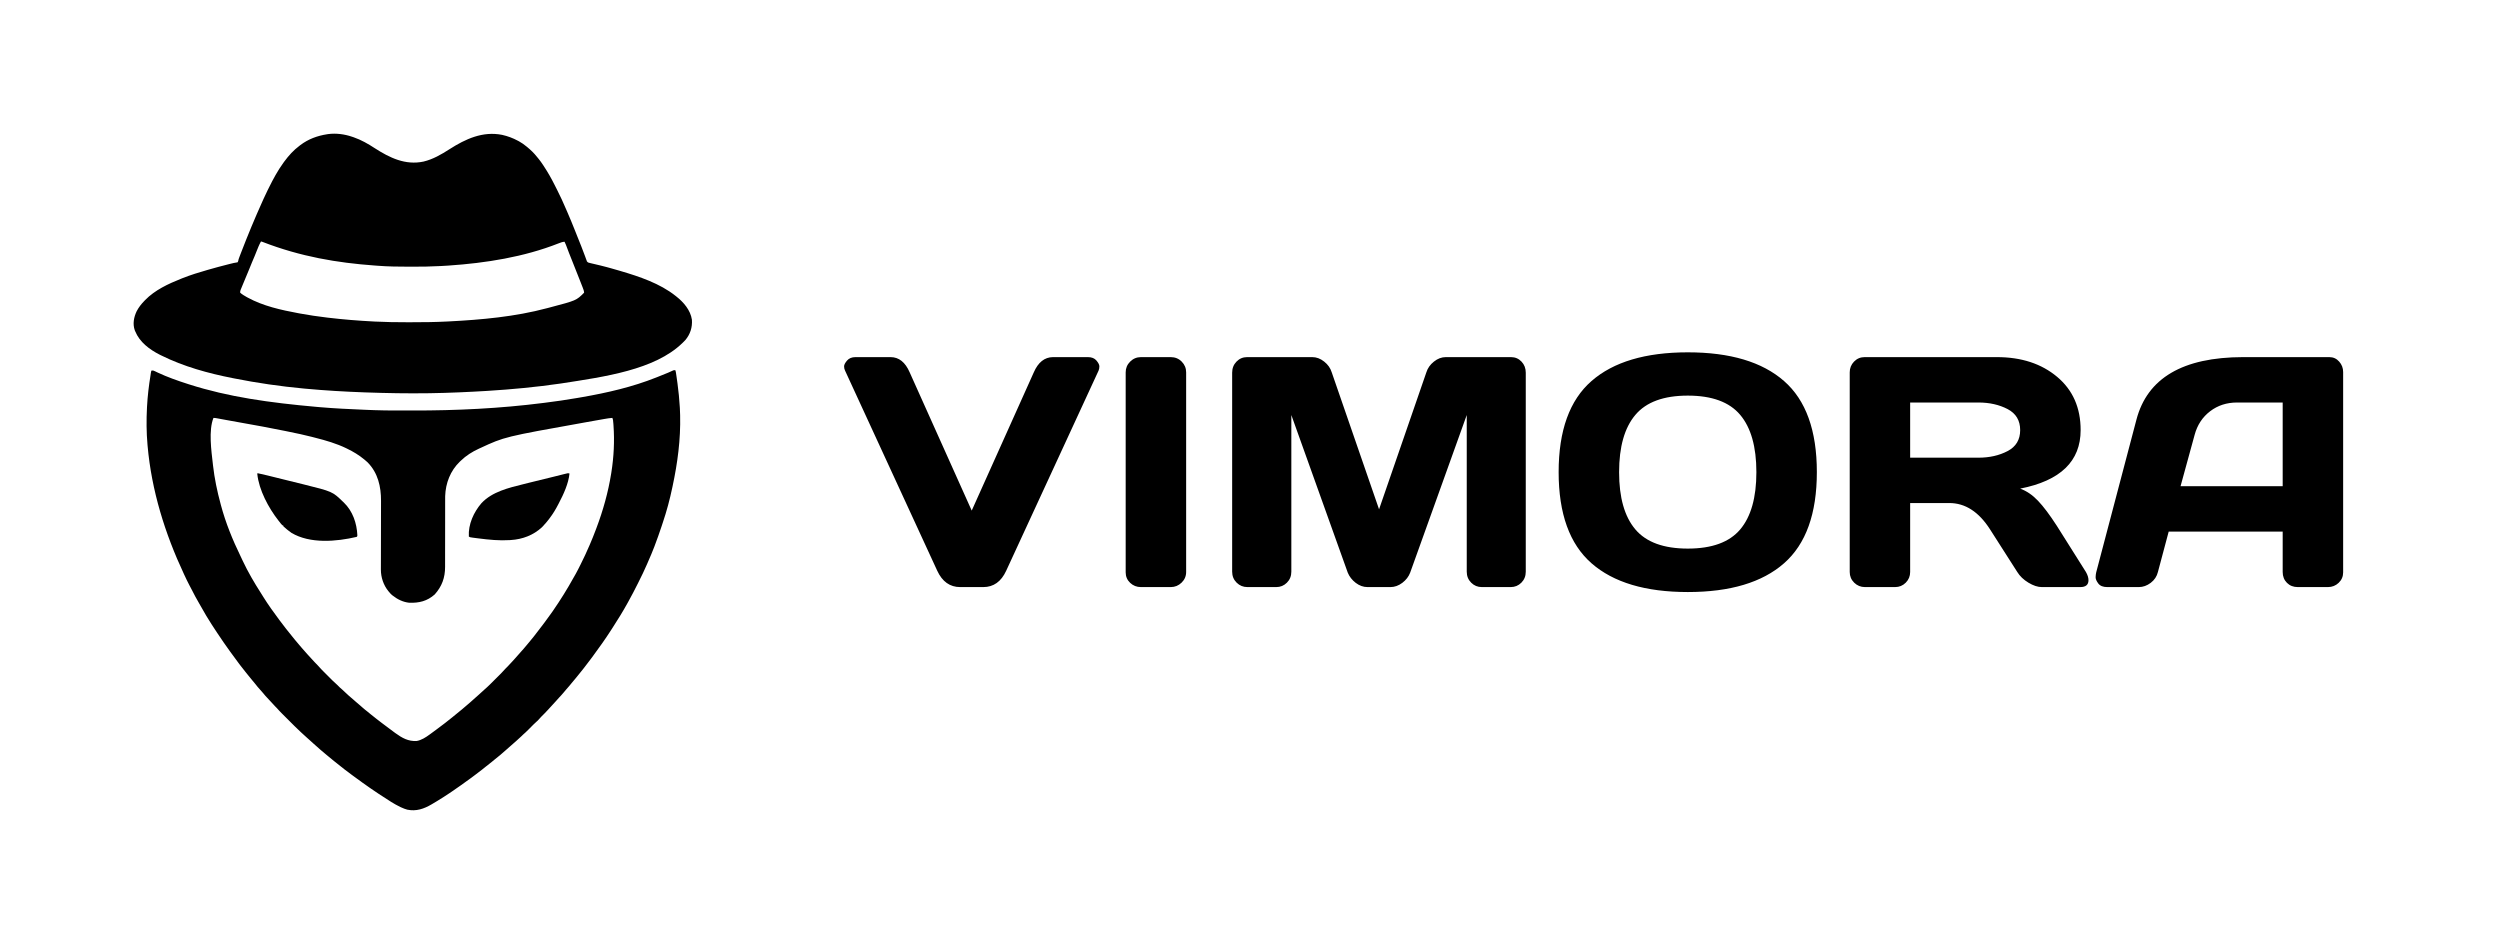
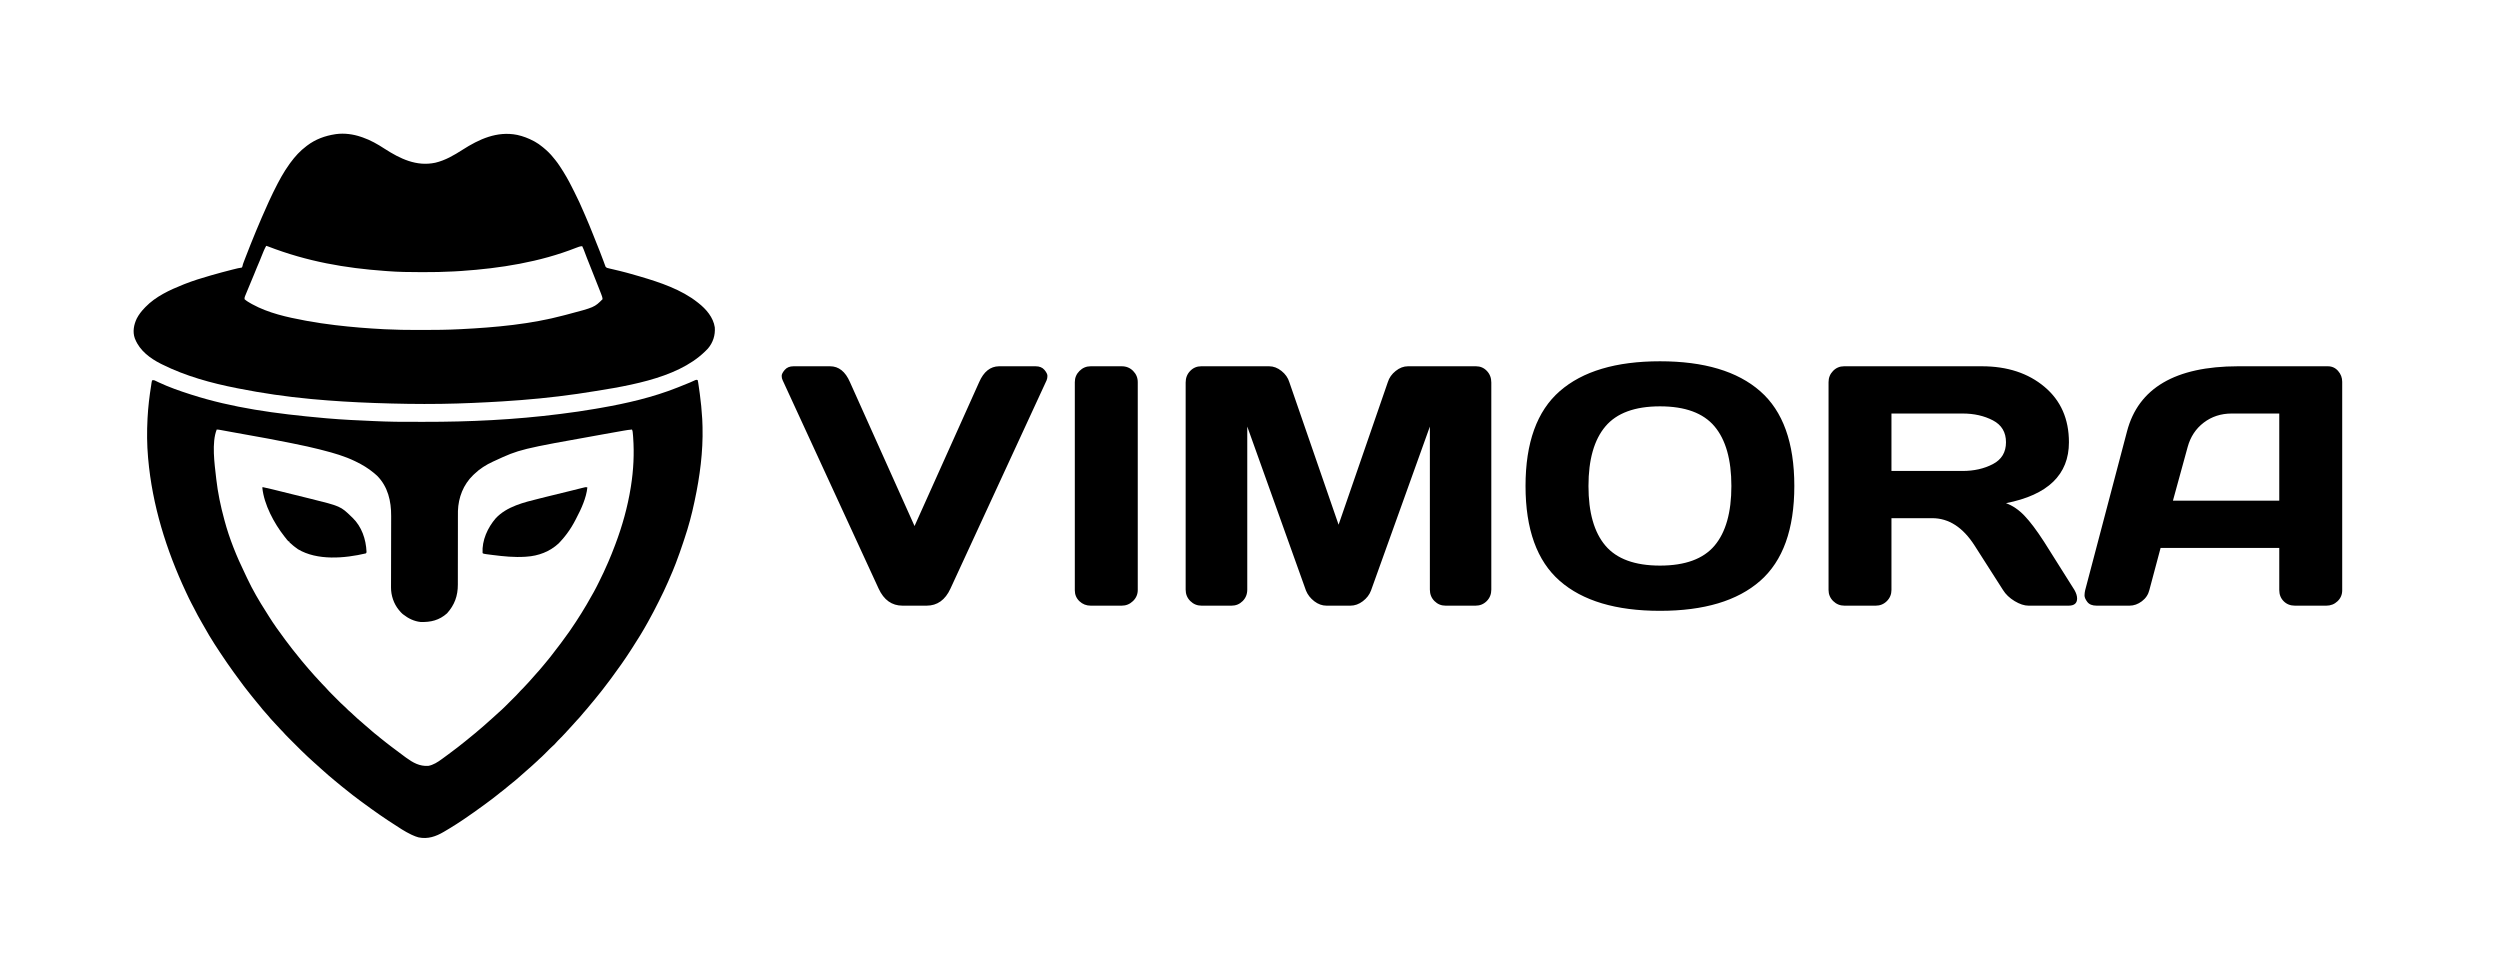
- <svg xmlns="http://www.w3.org/2000/svg" viewBox="-75.082 -260.082 8046.86 3039.16">
+ <svg xmlns="http://www.w3.org/2000/svg" viewBox="-58.101 -243.101 7729.89 3005.2">
  <g fill="#000000" fill-rule="evenodd">
    <path transform="translate(1058 180)" d="M0 0 C1.72 0.58 3.45 1.15 5.23 1.75 C29.57 10.21 51.6 22.78 73.11 36.85 C121.1 67.72 171.63 92.42 230 80 C260.8 72.67 287.6 56.92 314 40 C365.32 7.16 420.67 -18.38 483.04 -6 C501.09 -1.98 517.72 4.25 534 13 C535.2 13.64 536.41 14.28 537.65 14.93 C546.07 19.56 553.56 24.93 561 31 C561.53 31.43 561.53 31.43 564.21 33.59 C575.37 42.79 585.84 52.8 594.78 64.2 C596.89 66.86 599.05 69.45 601.23 72.05 C606.06 77.96 610.36 84.14 614.56 90.5 C615.33 91.66 616.1 92.82 616.89 94.01 C629.68 113.46 641.32 133.56 651.69 154.39 C654.47 159.96 657.28 165.52 660.12 171.07 C670.41 191.26 679.8 211.72 688.67 232.58 C690.41 236.63 692.17 240.68 693.94 244.73 C702.02 263.18 709.63 281.78 717.06 300.5 C718.15 303.24 719.25 305.98 720.34 308.72 C722.49 314.13 724.64 319.54 726.79 324.95 C730.55 334.38 734.32 343.8 738.1 353.22 C742.18 363.41 746.06 373.65 749.8 383.96 C750.43 385.67 751.05 387.37 751.69 389.12 C751.97 389.9 751.97 389.9 753.39 393.82 C753.92 395.2 754.45 396.58 755 398 C755.32 399.02 755.65 400.03 755.98 401.08 C759.09 405.58 762.64 405.74 767.88 406.96 C768.87 407.2 769.86 407.44 770.88 407.69 C774.1 408.46 777.33 409.2 780.56 409.94 C782.78 410.46 785 410.99 787.21 411.53 C791.55 412.57 795.89 413.6 800.23 414.62 C806.93 416.22 813.6 417.93 820.25 419.75 C821.24 420.02 822.23 420.29 823.24 420.57 C826.16 421.37 829.08 422.18 832 423 C832.53 423.15 832.53 423.15 835.19 423.89 C843.48 426.2 851.74 428.58 860 431 C861.39 431.41 862.78 431.81 864.21 432.23 C924.71 450.07 991.01 472.19 1041 512 C1041.77 512.6 1042.55 513.2 1043.34 513.82 C1067.16 532.48 1089.37 558.07 1094 589 C1095.86 613.16 1088.64 635.95 1072.84 654.54 C1070.49 657.05 1068.08 659.47 1065.62 661.88 C1064.74 662.74 1063.85 663.61 1062.94 664.51 C974.1 750.39 813.53 772.5 674 794 C672.18 794.27 670.36 794.54 668.48 794.81 C591.75 805.94 514.37 813.21 437 818 C435.93 818.07 434.86 818.13 433.76 818.2 C405.27 819.99 376.77 821.38 348.25 822.62 C346.83 822.69 345.41 822.75 343.94 822.81 C312.91 824.17 281.87 825.1 250.81 825.56 C249.43 825.58 248.05 825.6 246.63 825.63 C179.06 826.63 111.54 825.39 44 823 C42.58 822.95 41.17 822.9 39.71 822.85 C-23.62 820.6 -86.9 816.84 -150 811 C-151.9 810.83 -153.8 810.65 -155.75 810.47 C-230.65 803.47 -305.24 792.7 -379 778 C-380.67 777.67 -382.33 777.35 -384.05 777.01 C-462.8 761.54 -541.94 739.82 -614 704 C-615.67 703.18 -617.34 702.36 -619.06 701.51 C-652.02 684.77 -683.73 661.12 -698 626 C-698.44 624.96 -698.87 623.92 -699.32 622.85 C-706.53 602.43 -702.22 580.73 -693.25 561.81 C-686.75 549.38 -678.73 539.05 -669 529 C-668.05 528 -667.1 527 -666.12 525.97 C-634.73 493.57 -591.3 473.46 -550 457 C-548.27 456.3 -546.53 455.61 -544.75 454.89 C-519.03 444.81 -492.56 436.55 -466 429 C-465.24 428.78 -465.24 428.78 -461.37 427.67 C-440.66 421.75 -419.89 416.1 -399 410.88 C-397.16 410.41 -395.32 409.95 -393.43 409.48 C-379.31 405.98 -379.31 405.98 -372.36 404.95 C-370.92 404.64 -369.48 404.32 -368 404 C-366.19 399.88 -366.19 399.88 -365 394 C-364.15 391.54 -363.26 389.1 -362.33 386.68 C-361.79 385.26 -361.25 383.85 -360.69 382.39 C-360.13 380.94 -359.58 379.49 -359 378 C-358.48 376.65 -357.97 375.31 -357.44 373.92 C-335.98 318.06 -313.1 262.68 -288.43 208.16 C-287.1 205.22 -285.78 202.27 -284.47 199.32 C-280.53 190.48 -276.47 181.73 -272.08 173.1 C-270.6 170.19 -269.14 167.27 -267.7 164.34 C-254.04 136.66 -239.19 108.99 -221 84 C-220.04 82.67 -219.07 81.34 -218.08 79.97 C-203.87 60.68 -188.27 43.35 -169 29 C-168.1 28.31 -167.2 27.61 -166.27 26.89 C-140.67 7.52 -111.51 -3.15 -80 -8 C-78.88 -8.18 -77.77 -8.35 -76.62 -8.53 C-51.06 -11.85 -24.26 -8.28 0 0 Z M-293 337 C-298.77 347.23 -303.05 358.17 -307.38 369.06 C-308.7 372.35 -310.02 375.65 -311.34 378.94 C-311.97 380.5 -312.6 382.07 -313.25 383.69 C-316.07 390.63 -319.04 397.5 -322.02 404.37 C-324.82 410.91 -327.43 417.52 -330.05 424.14 C-332.53 430.33 -335.13 436.48 -337.73 442.62 C-342.07 452.91 -346.33 463.22 -350.57 473.53 C-351.48 475.75 -352.4 477.96 -353.32 480.17 C-354.47 482.94 -355.61 485.72 -356.75 488.5 C-357.38 490.04 -358.02 491.57 -358.67 493.16 C-360 497 -360 497 -360 502 C-353.73 507.62 -346.72 511.74 -339.38 515.81 C-338.28 516.42 -337.19 517.03 -336.06 517.65 C-285.97 545.01 -228.62 557.67 -173 568 C-171.19 568.34 -169.38 568.68 -167.51 569.02 C-138.78 574.32 -110 578.56 -81 582 C-79.96 582.12 -78.93 582.25 -77.86 582.38 C-28.64 588.27 20.74 592.21 70.25 594.75 C71.39 594.81 72.54 594.87 73.71 594.93 C107.73 596.66 141.74 597.17 175.8 597.13 C180.83 597.12 185.87 597.13 190.9 597.13 C229.43 597.17 267.96 596.73 306.44 594.75 C307.68 594.69 308.92 594.63 310.2 594.56 C416.15 589.18 524.8 579.43 627.57 551.92 C630.81 551.05 634.06 550.21 637.32 549.37 C721.93 527.07 721.93 527.07 747 502 C746.69 496.07 744.65 490.99 742.5 485.5 C742.32 485.04 742.32 485.04 741.42 482.72 C740.66 480.78 739.9 478.84 739.14 476.91 C738.05 474.13 736.97 471.35 735.89 468.57 C731.25 456.62 726.5 444.72 721.73 432.83 C717.35 421.9 713.03 410.95 708.73 400 C705.4 391.53 702.03 383.07 698.62 374.62 C695.06 365.77 691.69 356.86 688.47 347.86 C687.17 344.44 685.71 341.24 684 338 C677.02 338.49 671.11 340.7 664.69 343.31 C552.64 387.36 430.62 406.58 311 414.69 C309.42 414.79 307.85 414.9 306.22 415.01 C301.7 415.3 297.17 415.56 292.63 415.81 C289.96 415.95 287.29 416.1 284.61 416.25 C254.51 417.91 224.48 418.37 194.33 418.32 C190.69 418.31 187.05 418.31 183.4 418.31 C149.63 418.27 115.96 417.94 82.28 415.26 C78.74 414.98 75.19 414.72 71.65 414.46 C-46.57 405.89 -165 386.24 -287.96 338.58 C-292 337 -292 337 -293 337 Z " />
    <path transform="translate(2099 932)" d="M0 0 C0.93 2.97 0.93 2.97 1.53 7 C1.76 8.51 1.99 10.01 2.23 11.56 C2.46 13.21 2.7 14.86 2.94 16.56 C3.19 18.27 3.44 19.97 3.7 21.73 C4.5 27.15 5.25 32.57 6 38 C6.23 39.68 6.47 41.35 6.71 43.08 C10.14 67.99 12.46 92.91 14 118 C14.07 119.14 14.14 120.28 14.22 121.46 C14.63 128.31 14.86 135.15 15 142 C15.03 143.21 15.07 144.42 15.1 145.66 C16.94 221.49 6.86 297.98 -9 372 C-9.33 373.56 -9.65 375.12 -9.99 376.72 C-18.03 415.19 -28.29 453.49 -40.9 490.73 C-42.12 494.36 -43.31 498.01 -44.5 501.66 C-51.46 522.98 -59.09 544.02 -67 565 C-67.21 565.57 -67.21 565.57 -68.29 568.43 C-74.17 584.02 -80.79 599.26 -87.48 614.52 C-88.8 617.53 -90.08 620.55 -91.35 623.58 C-99.74 643.44 -109.45 662.68 -119 682 C-119.32 682.64 -119.32 682.64 -120.92 685.89 C-130.79 705.86 -141.2 725.51 -152 745 C-152.85 746.54 -153.69 748.08 -154.57 749.66 C-169.12 776.03 -184.95 801.67 -201.35 826.92 C-203.73 830.58 -206.09 834.26 -208.44 837.94 C-226.1 865.4 -245.05 891.94 -264.45 918.2 C-266.85 921.44 -269.23 924.68 -271.61 927.93 C-278.57 937.43 -285.67 946.78 -293 956 C-294.79 958.29 -296.58 960.58 -298.38 962.88 C-304.49 970.66 -310.74 978.33 -317 986 C-317.8 986.99 -318.61 987.98 -319.44 989 C-324.32 995 -329.3 1000.91 -334.3 1006.8 C-336.78 1009.74 -339.21 1012.7 -341.62 1015.69 C-345.2 1020.09 -348.95 1024.3 -352.77 1028.49 C-355 1030.99 -357.1 1033.57 -359.19 1036.19 C-364.09 1042.26 -369.43 1047.89 -374.78 1053.56 C-378.28 1057.3 -381.64 1061.14 -385 1065 C-388.65 1069.02 -392.33 1073.01 -396 1077 C-397.81 1078.98 -399.63 1080.96 -401.44 1082.94 C-402.35 1083.93 -403.27 1084.93 -404.21 1085.95 C-406.06 1087.98 -407.92 1090.01 -409.76 1092.05 C-416.95 1099.93 -424.42 1107.47 -432.02 1114.96 C-435.85 1118.85 -439.41 1122.89 -443 1127 C-444.51 1128.43 -446.04 1129.84 -447.62 1131.19 C-450.91 1134.05 -453.95 1136.91 -457 1140 C-457.93 1140.94 -458.87 1141.88 -459.83 1142.84 C-460.84 1143.86 -461.85 1144.88 -462.89 1145.93 C-465.2 1148.24 -467.51 1150.56 -469.81 1152.88 C-470.96 1154.03 -472.11 1155.19 -473.3 1156.39 C-479.04 1162.14 -484.82 1167.72 -491 1173 C-492.15 1174.15 -493.31 1175.31 -494.5 1176.5 C-498.19 1180.19 -502.06 1183.57 -506 1187 C-508 1188.83 -510 1190.66 -512 1192.5 C-518.83 1198.78 -525.82 1204.85 -532.88 1210.88 C-537.91 1215.18 -542.88 1219.55 -547.79 1224 C-558.68 1233.86 -569.95 1243.23 -581.54 1252.26 C-584.87 1254.89 -588.1 1257.61 -591.31 1260.38 C-597.58 1265.73 -604.11 1270.71 -610.68 1275.68 C-614.82 1278.86 -618.85 1282.12 -622.88 1285.44 C-630.18 1291.42 -637.71 1297.03 -645.34 1302.59 C-649.63 1305.73 -653.88 1308.92 -658.12 1312.12 C-664.8 1317.15 -671.59 1321.99 -678.44 1326.78 C-682.73 1329.81 -686.97 1332.88 -691.21 1335.97 C-700.54 1342.72 -710.02 1349.23 -719.58 1355.66 C-722.3 1357.49 -725.03 1359.34 -727.75 1361.18 C-739.98 1369.44 -752.4 1377.32 -765 1385 C-766.36 1385.83 -767.72 1386.66 -769.13 1387.52 C-772.74 1389.71 -776.36 1391.86 -780 1394 C-781.67 1394.99 -783.34 1395.99 -785.06 1397.01 C-809.58 1411.43 -834.42 1420 -863.03 1414.04 C-869.65 1412.31 -875.79 1409.83 -882 1407 C-883.19 1406.46 -884.39 1405.92 -885.62 1405.36 C-905.87 1395.67 -924.71 1383.06 -943.41 1370.7 C-947.23 1368.19 -951.09 1365.72 -954.94 1363.25 C-963.07 1357.99 -971.05 1352.53 -979 1347 C-980.83 1345.74 -982.66 1344.47 -984.48 1343.21 C-1001.26 1331.59 -1017.8 1319.66 -1034.21 1307.54 C-1037.4 1305.18 -1040.59 1302.84 -1043.79 1300.5 C-1058.91 1289.42 -1073.68 1277.95 -1088.19 1266.09 C-1091.83 1263.14 -1095.5 1260.25 -1099.19 1257.38 C-1104.88 1252.92 -1110.42 1248.31 -1115.92 1243.61 C-1118.73 1241.23 -1121.57 1238.89 -1124.44 1236.56 C-1136.44 1226.79 -1148.08 1216.55 -1159.57 1206.18 C-1161.66 1204.31 -1163.76 1202.46 -1165.88 1200.62 C-1170.35 1196.69 -1174.74 1192.66 -1179.13 1188.62 C-1181.37 1186.57 -1183.65 1184.56 -1185.94 1182.56 C-1191.73 1177.48 -1197.36 1172.24 -1203 1167 C-1204.12 1165.96 -1205.25 1164.93 -1206.4 1163.86 C-1219.52 1151.66 -1232.17 1138.99 -1244.82 1126.31 C-1248.65 1122.48 -1252.48 1118.65 -1256.31 1114.83 C-1258.76 1112.38 -1261.21 1109.92 -1263.66 1107.47 C-1264.8 1106.34 -1265.94 1105.2 -1267.1 1104.03 C-1272.61 1098.51 -1277.93 1092.93 -1283 1087 C-1284.65 1085.31 -1286.31 1083.64 -1288 1082 C-1292.21 1077.83 -1296.11 1073.48 -1300 1069 C-1302.28 1066.54 -1304.58 1064.08 -1306.88 1061.62 C-1320.96 1046.57 -1320.96 1046.57 -1327.31 1038.69 C-1330.68 1034.52 -1334.21 1030.59 -1337.88 1026.69 C-1343 1021.2 -1347.64 1015.48 -1352.22 1009.54 C-1355.05 1005.93 -1358 1002.46 -1361 999 C-1365.9 993.34 -1370.56 987.54 -1375.15 981.64 C-1378.24 977.7 -1381.39 973.81 -1384.56 969.94 C-1390.17 963.05 -1395.64 956.08 -1401 949 C-1402.15 947.48 -1403.31 945.95 -1404.5 944.38 C-1411.69 934.83 -1418.77 925.21 -1425.75 915.5 C-1428.58 911.58 -1431.45 907.68 -1434.33 903.8 C-1441.1 894.67 -1447.62 885.41 -1454 876 C-1455.39 873.96 -1456.79 871.91 -1458.18 869.87 C-1482.16 834.68 -1505.84 799.13 -1526.33 761.77 C-1528.23 758.38 -1530.15 755.03 -1532.14 751.7 C-1541.49 735.98 -1549.89 719.86 -1558.18 703.56 C-1560.36 699.3 -1562.61 695.08 -1564.88 690.88 C-1570.26 680.75 -1575.13 670.38 -1580 660 C-1580.71 658.49 -1581.42 656.97 -1582.15 655.41 C-1643.17 525.18 -1686.32 386.68 -1699 243 C-1699.11 241.74 -1699.23 240.47 -1699.34 239.17 C-1702.83 199.6 -1703.09 159.65 -1701 120 C-1700.94 118.85 -1700.88 117.71 -1700.82 116.53 C-1699.01 82.82 -1695.06 49.35 -1689.64 16.04 C-1689.24 13.52 -1688.87 10.99 -1688.55 8.45 C-1688.13 5.42 -1688.13 5.42 -1687 1 C-1681.34 -0.13 -1680.32 0.4 -1675.33 2.84 C-1673.99 3.48 -1672.64 4.13 -1671.25 4.79 C-1669.79 5.5 -1668.32 6.21 -1666.81 6.94 C-1635.18 21.8 -1602.26 33.37 -1569 44 C-1567.71 44.41 -1566.43 44.83 -1565.1 45.25 C-1439.3 85.51 -1307.27 104.09 -1153.73 117.68 C-1150.49 117.96 -1147.25 118.24 -1144.01 118.52 C-1097.51 122.55 -1050.81 124.73 -1004.19 126.69 C-1002.74 126.75 -1001.3 126.81 -999.82 126.87 C-995.62 127.05 -991.43 127.22 -987.23 127.39 C-986.06 127.43 -984.89 127.48 -983.69 127.53 C-979.46 127.7 -975.23 127.85 -971 128 C-969.93 128.04 -968.87 128.08 -967.77 128.12 C-945.65 128.94 -923.55 129.16 -901.41 129.17 C-897.85 129.17 -894.28 129.17 -890.71 129.18 C-883.27 129.18 -875.82 129.19 -868.38 129.19 C-860.89 129.19 -853.41 129.19 -845.92 129.21 C-705.73 129.46 -565.13 122.71 -426 105 C-424.57 104.82 -423.15 104.64 -421.68 104.45 C-386.49 99.99 -351.39 95.13 -316.46 88.96 C-311.09 88.02 -305.72 87.1 -300.35 86.18 C-219.84 72.21 -137.99 53.32 -62 23 C-61.2 22.68 -61.2 22.68 -57.17 21.08 C-21.01 6.6 -21.01 6.6 -7.17 0.14 C-4 -1 -4 -1 0 0 Z M-1487 153 C-1503.06 193.14 -1493.77 258.87 -1489 301 C-1488.81 302.74 -1488.61 304.49 -1488.41 306.29 C-1483.62 348.26 -1475.06 389.26 -1464 430 C-1463.67 431.23 -1463.34 432.47 -1463.01 433.74 C-1447.85 490.64 -1425.37 545.79 -1399.6 598.64 C-1397.31 603.37 -1395.08 608.11 -1392.88 612.88 C-1376.01 648.78 -1355.69 683.55 -1334.26 716.91 C-1331.51 721.18 -1328.84 725.49 -1326.19 729.81 C-1310.7 754.65 -1293.48 778.54 -1276 802 C-1275.6 802.54 -1275.6 802.54 -1273.58 805.26 C-1260.19 823.19 -1246.48 840.85 -1232.21 858.1 C-1229.74 861.11 -1227.29 864.13 -1224.88 867.19 C-1219.77 873.61 -1214.36 879.78 -1209 886 C-1206.94 888.42 -1204.87 890.83 -1202.81 893.25 C-1198.68 898.07 -1194.5 902.83 -1190.23 907.52 C-1188.36 909.6 -1186.53 911.69 -1184.7 913.8 C-1181.09 917.9 -1177.38 921.9 -1173.62 925.88 C-1169.41 930.35 -1165.21 934.84 -1161.12 939.44 C-1157.67 943.31 -1154.06 946.99 -1150.34 950.6 C-1148.49 952.5 -1146.72 954.49 -1144.99 956.5 C-1140.47 961.68 -1135.62 966.52 -1130.75 971.38 C-1129.78 972.35 -1128.81 973.32 -1127.81 974.32 C-1125.77 976.36 -1123.73 978.4 -1121.69 980.45 C-1118.57 983.55 -1115.46 986.67 -1112.36 989.78 C-1110.36 991.77 -1108.37 993.76 -1106.38 995.75 C-1105.92 996.22 -1105.92 996.22 -1103.59 998.55 C-1098.55 1003.57 -1093.39 1008.35 -1088 1013 C-1085.33 1015.67 -1082.67 1018.33 -1080 1021 C-1077.33 1023.33 -1074.67 1025.67 -1072 1028 C-1069.39 1030.43 -1066.78 1032.86 -1064.19 1035.31 C-1055.24 1043.72 -1046.31 1052.01 -1036.75 1059.72 C-1033.92 1062.07 -1031.21 1064.51 -1028.5 1067 C-1024.03 1071.12 -1019.4 1074.98 -1014.67 1078.79 C-1012.1 1080.92 -1009.64 1083.12 -1007.19 1085.38 C-1002.2 1089.92 -996.91 1094.04 -991.58 1098.18 C-988.13 1100.9 -984.78 1103.7 -981.44 1106.56 C-975.13 1111.94 -968.61 1116.99 -962 1122 C-959.83 1123.67 -957.67 1125.33 -955.5 1127 C-954.43 1127.82 -953.36 1128.65 -952.25 1129.5 C-950.07 1131.17 -947.89 1132.85 -945.71 1134.54 C-932.29 1144.89 -918.68 1154.98 -905 1165 C-903.72 1165.94 -902.44 1166.87 -901.12 1167.84 C-879.97 1183.16 -859.85 1194.56 -833 1193 C-817.51 1190.29 -803.45 1181.18 -791 1172 C-790.43 1171.58 -790.43 1171.58 -787.53 1169.48 C-783.67 1166.67 -779.84 1163.83 -776 1161 C-774.44 1159.86 -772.89 1158.72 -771.28 1157.54 C-762.1 1150.8 -752.99 1143.99 -744 1137 C-742.6 1135.92 -741.21 1134.84 -739.77 1133.73 C-725.25 1122.5 -711.05 1110.89 -696.89 1099.21 C-693.73 1096.6 -690.56 1094.02 -687.38 1091.44 C-681.76 1086.85 -676.3 1082.09 -670.84 1077.33 C-667.18 1074.16 -663.5 1071.01 -659.81 1067.88 C-654.32 1063.18 -648.97 1058.36 -643.67 1053.46 C-640.17 1050.24 -636.59 1047.12 -633 1044 C-626.58 1038.28 -620.23 1032.47 -613.9 1026.64 C-611.31 1024.28 -608.69 1021.95 -606.06 1019.62 C-602.92 1016.82 -599.96 1013.99 -597 1011 C-595.53 1009.54 -594.06 1008.07 -592.6 1006.61 C-587.94 1001.97 -583.29 997.33 -578.64 992.69 C-576.63 990.69 -574.63 988.7 -572.62 986.7 C-569.72 983.81 -566.82 980.91 -563.91 978.01 C-563.03 977.13 -562.14 976.24 -561.22 975.33 C-556.27 970.38 -551.57 965.31 -547 960 C-544.69 957.65 -542.35 955.31 -540 953 C-535.12 948.15 -530.48 943.23 -526 938 C-524.05 935.87 -522.09 933.74 -520.12 931.62 C-512.13 922.99 -504.34 914.25 -496.77 905.23 C-494.17 902.2 -491.52 899.25 -488.81 896.31 C-485.06 892.23 -481.55 888.02 -478.13 883.66 C-475.65 880.56 -473.08 877.53 -470.5 874.5 C-465.89 869.08 -461.4 863.59 -457 858 C-456.15 856.92 -455.29 855.84 -454.41 854.73 C-445.21 843.05 -436.17 831.27 -427.27 819.37 C-424.96 816.28 -422.65 813.21 -420.32 810.13 C-412.34 799.56 -404.55 788.88 -397 778 C-396.06 776.65 -395.13 775.3 -394.16 773.91 C-370.05 738.99 -347.68 703.13 -327.2 665.96 C-325.13 662.24 -323.01 658.56 -320.88 654.88 C-318.16 650.15 -315.64 645.37 -313.23 640.49 C-310.6 635.22 -307.96 629.95 -305.28 624.7 C-295.14 604.77 -285.88 584.52 -277 564 C-276.74 563.39 -276.74 563.39 -275.39 560.3 C-268.9 545.31 -262.84 530.17 -257.08 514.87 C-256.14 512.38 -255.19 509.9 -254.24 507.41 C-233.04 451.23 -216.53 392.32 -207 333 C-206.76 331.52 -206.52 330.05 -206.28 328.52 C-198.38 278.57 -195.79 228.1 -199.38 177.62 C-199.5 175.84 -199.63 174.06 -199.76 172.23 C-200.81 158.74 -200.81 158.74 -203 153 C-211.63 153.65 -220.04 154.93 -228.55 156.45 C-229.97 156.7 -231.39 156.95 -232.85 157.2 C-237.52 158.03 -242.2 158.86 -246.88 159.69 C-250.18 160.27 -253.49 160.86 -256.8 161.44 C-267.2 163.29 -277.6 165.14 -288 167 C-289.65 167.3 -291.31 167.59 -293.01 167.9 C-549.89 213.83 -549.89 213.83 -628 250 C-628.71 250.32 -628.71 250.32 -632.29 251.93 C-653.75 261.71 -674.05 274.48 -691 291 C-692.1 292.03 -693.19 293.07 -694.32 294.13 C-724.4 323.17 -739.81 363.04 -741.18 404.57 C-741.28 411.06 -741.27 417.56 -741.26 424.05 C-741.26 426.54 -741.26 429.02 -741.27 431.51 C-741.27 436.83 -741.28 442.15 -741.27 447.47 C-741.27 455.9 -741.29 464.33 -741.3 472.76 C-741.35 496.71 -741.37 520.67 -741.38 544.63 C-741.38 557.88 -741.4 571.14 -741.44 584.39 C-741.46 592.76 -741.46 601.12 -741.45 609.49 C-741.45 614.7 -741.46 619.92 -741.48 625.14 C-741.48 627.55 -741.48 629.95 -741.47 632.35 C-741.35 667.16 -751.57 695.34 -774.81 721.25 C-798.93 742.85 -825.42 749.11 -857 748 C-876.68 745.91 -894.65 737.14 -910 725 C-910.88 724.32 -911.75 723.64 -912.65 722.94 C-916.23 719.98 -919.03 716.57 -922 713 C-922.68 712.21 -923.36 711.43 -924.06 710.62 C-939.65 691.49 -948.16 666.18 -948.1 641.67 C-948.1 641.16 -948.1 641.16 -948.1 638.56 C-948.09 635.12 -948.08 631.69 -948.07 628.25 C-948.06 625.79 -948.06 623.32 -948.05 620.86 C-948.04 615.54 -948.03 610.23 -948.01 604.92 C-947.99 596.51 -947.98 588.09 -947.97 579.67 C-947.93 555.74 -947.89 531.81 -947.83 507.87 C-947.79 494.65 -947.77 481.43 -947.76 468.21 C-947.75 461.23 -947.74 454.24 -947.71 447.26 C-947.69 440.67 -947.68 434.09 -947.68 427.5 C-947.68 425.1 -947.67 422.7 -947.66 420.3 C-947.41 374.2 -957.67 329.71 -991 296 C-993.61 293.6 -996.28 291.27 -999 289 C-999.8 288.33 -1000.59 287.66 -1001.41 286.97 C-1018.39 272.85 -1037.13 261.55 -1057 252 C-1057.9 251.56 -1058.8 251.12 -1059.73 250.66 C-1091 235.51 -1125.2 225.59 -1158.79 217.07 C-1162.73 216.07 -1166.66 215.04 -1170.58 214 C-1194.67 207.71 -1219.07 202.77 -1243.44 197.74 C-1247.17 196.97 -1250.89 196.18 -1254.62 195.4 C-1277.39 190.64 -1300.24 186.29 -1323.12 182.01 C-1326.23 181.43 -1329.35 180.85 -1332.46 180.26 C-1369.51 173.32 -1406.62 166.66 -1443.75 160.17 C-1454.13 158.35 -1464.49 156.45 -1474.84 154.46 C-1478.95 153.68 -1482.8 153 -1487 153 Z " />
    <path transform="translate(754 1263)" d="M0 0 C9.92 2.07 19.78 4.35 29.62 6.75 C30.26 6.9 30.26 6.9 33.49 7.69 C42.33 9.84 51.15 12.04 59.97 14.25 C70.47 16.88 80.98 19.48 91.49 22.05 C109 26.34 126.5 30.66 144 35 C145.09 35.27 146.18 35.54 147.31 35.82 C240.98 59.09 240.98 59.09 275 92 C275.87 92.81 276.73 93.63 277.62 94.47 C306.24 122.01 319.45 160.99 321.18 199.97 C321 203 321 203 319 205 C253.72 220.35 168.91 227.81 109 192 C104.79 189.22 100.88 186.23 97 183 C96.37 182.48 96.37 182.48 93.16 179.84 C85.94 173.79 85.94 173.79 83 171 C83 170.34 83 169.68 83 169 C82.34 168.67 82.34 168.67 79 167 C75.74 163.56 72.92 159.74 70 156 C68.99 154.73 67.98 153.47 66.95 152.16 C35.32 111.78 4.25 54.03 -1 2 C-0.67 1.34 -0.34 0.68 0 0 Z " />
    <path transform="translate(1758 1264)" d="M0 0 C-3.17 32.02 -19 66.75 -34 95 C-34.67 96.32 -35.34 97.64 -36.03 99 C-44.1 114.69 -53.23 130 -64 144 C-64.77 145.03 -65.53 146.06 -66.32 147.12 C-72.12 154.84 -78.35 162 -85 169 C-86.22 170.32 -87.43 171.64 -88.69 173 C-116.25 198.57 -151.33 211.82 -188.56 214.12 C-189.18 214.17 -189.18 214.17 -192.33 214.39 C-225.62 216.54 -259 213.24 -292 209 C-292.71 208.91 -292.71 208.91 -296.3 208.46 C-300.37 207.94 -304.43 207.41 -308.5 206.88 C-309.11 206.8 -309.11 206.8 -312.21 206.4 C-320.65 205.24 -320.65 205.24 -324 203 C-326.3 163.66 -308.28 124.31 -283.12 95.19 C-248.81 58.63 -195.58 46.02 -148.72 34.42 C-141.82 32.71 -134.93 30.97 -128.04 29.23 C-102.28 22.75 -76.51 16.34 -50.66 10.25 C-39.73 7.68 -28.84 4.96 -17.98 2.07 C-5.26 -1.32 -5.26 -1.32 0 0 Z " />
  </g>
-   <path fill="#000000" transform="translate(2630.94 1629.59) scale(1.05711)" d="M13.2 -659.2Q10.3 -665.0 10.3 -672.1Q10.3 -679.2 19.3 -689.7Q28.3 -700.2 44.9 -700.2L151.9 -700.2Q189.9 -700.2 210.0 -653.8L398.9 -232.9L587.9 -653.8Q607.9 -699.7 646.0 -700.2L752.9 -700.2Q770.0 -700.2 778.8 -689.7Q787.6 -679.2 787.6 -672.1Q787.6 -665.0 785.2 -659.2L503.9 -49.8Q481.0 -0.0 434.1 -0.0L363.8 -0.0Q316.9 -0.0 293.9 -49.8L13.2 -659.2ZM867.7 -44.9L867.7 -653.8Q867.7 -672.9 881.3 -686.5Q895.0 -700.2 914.1 -700.2L1004.9 -700.2Q1024.9 -700.2 1038.3 -686.5Q1051.8 -672.9 1051.8 -653.8L1051.8 -45.9Q1051.8 -26.9 1037.8 -13.4Q1023.9 -0.0 1004.9 -0.0L914.1 -0.0Q895.0 -0.0 881.3 -12.9Q867.7 -25.9 867.7 -44.9ZM1191.9 -46.9L1191.9 -652.8Q1191.9 -672.9 1205.1 -686.5Q1218.3 -700.2 1237.3 -700.2L1436.0 -700.2Q1455.1 -700.2 1472.2 -686.5Q1489.3 -672.9 1495.1 -653.8L1639.2 -236.8L1783.2 -653.8Q1789.1 -672.9 1806.2 -686.5Q1823.2 -700.2 1842.3 -700.2L2041.0 -700.2Q2060.1 -700.2 2073.0 -686.5Q2085.9 -672.9 2085.9 -652.8L2085.9 -46.9Q2085.9 -26.9 2072.5 -13.4Q2059.1 -0.0 2040.0 -0.0L1952.1 -0.0Q1933.1 -0.0 1919.7 -13.4Q1906.2 -26.9 1906.2 -46.9L1906.2 -523.9L1733.9 -43.9Q1727.1 -25.9 1710.0 -12.9Q1692.9 -0.0 1673.8 -0.0L1604.0 -0.0Q1585.0 -0.0 1568.1 -12.9Q1551.3 -25.9 1543.9 -43.9L1372.1 -523.9L1372.1 -46.9Q1372.1 -26.9 1358.6 -13.4Q1345.2 -0.0 1326.2 -0.0L1238.3 -0.0Q1219.2 -0.0 1205.6 -13.4Q1191.9 -26.9 1191.9 -46.9ZM2579.3 15.1Q2386.2 15.1 2286.1 -72.5Q2186.0 -160.2 2186.0 -350.1Q2186.0 -540.0 2286.1 -627.4Q2386.2 -714.8 2579.3 -714.8Q2772.5 -714.8 2872.3 -627.4Q2972.2 -540.0 2972.2 -350.1Q2972.2 -160.2 2872.3 -72.5Q2772.5 15.1 2579.3 15.1ZM2579.3 -583.0Q2469.2 -583.0 2419.7 -524.4Q2370.1 -465.8 2370.1 -349.9Q2370.1 -233.9 2419.7 -175.5Q2469.2 -117.2 2579.3 -117.2Q2689.5 -117.2 2738.8 -175.5Q2788.1 -233.9 2788.1 -349.9Q2788.1 -465.8 2738.8 -524.4Q2689.5 -583.0 2579.3 -583.0ZM3799.3 -21.0Q3799.3 -0.0 3774.4 -0.0L3657.2 -0.0Q3638.7 -0.0 3616.5 -13.4Q3594.2 -26.9 3582.5 -45.9L3499.5 -175.8Q3448.2 -255.9 3375.5 -255.9L3256.3 -255.9L3256.3 -45.9Q3256.3 -26.9 3242.9 -13.4Q3229.5 -0.0 3210.4 -0.0L3118.7 -0.0Q3099.6 -0.0 3085.9 -13.4Q3072.3 -26.9 3072.3 -45.9L3072.3 -653.8Q3072.3 -672.9 3085.4 -686.5Q3098.6 -700.2 3117.7 -700.2L3520.5 -700.2Q3632.3 -700.2 3703.9 -640.1Q3775.4 -580.1 3775.4 -478.0Q3775.4 -335.9 3591.3 -299.8Q3620.6 -289.1 3645.5 -262.9Q3670.4 -236.8 3702.6 -187.0L3791.5 -45.9Q3799.3 -32.2 3799.3 -21.0ZM3256.3 -394.0L3464.4 -394.0Q3514.6 -394.0 3553.0 -414.1Q3591.3 -434.1 3591.3 -478.0Q3591.3 -522.0 3553.0 -542.0Q3514.6 -562.0 3464.4 -562.0L3256.3 -562.0L3256.3 -394.0ZM3822.8 -44.9L3945.3 -509.8Q3995.1 -699.7 4269.5 -700.2L4532.7 -700.2Q4550.8 -700.2 4562.7 -686.5Q4574.7 -672.9 4574.7 -654.8L4574.7 -44.9Q4574.7 -25.9 4561.0 -12.9Q4547.4 -0.0 4528.3 -0.0L4436.5 -0.0Q4416.5 -0.0 4403.6 -12.9Q4390.6 -25.9 4390.6 -45.9L4390.6 -168.9L4043.5 -168.9L4010.7 -45.9Q4005.9 -25.9 3988.8 -12.9Q3971.7 -0.0 3952.6 -0.0L3856.4 -0.0Q3837.4 -0.0 3829.1 -11.0Q3820.8 -22.0 3821.0 -30.3Q3821.3 -38.6 3822.8 -44.9ZM4079.6 -307.1L4390.6 -307.1L4390.6 -562.0L4251.5 -562.0Q4204.6 -562.0 4169.7 -535.4Q4134.8 -508.8 4122.6 -463.9L4079.6 -307.1Z" />
+   <path fill="#000000" transform="translate(2347.93 1629.59) scale(1.05711)" d="M13.2 -659.2Q10.3 -665.0 10.3 -672.1Q10.3 -679.2 19.3 -689.7Q28.3 -700.2 44.9 -700.2L151.9 -700.2Q189.9 -700.2 210.0 -653.8L398.9 -232.9L587.9 -653.8Q607.9 -699.7 646.0 -700.2L752.9 -700.2Q770.0 -700.2 778.8 -689.7Q787.6 -679.2 787.6 -672.1Q787.6 -665.0 785.2 -659.2L503.9 -49.8Q481.0 -0.0 434.1 -0.0L363.8 -0.0Q316.9 -0.0 293.9 -49.8L13.2 -659.2ZM867.7 -44.9L867.7 -653.8Q867.7 -672.9 881.3 -686.5Q895.0 -700.2 914.1 -700.2L1004.9 -700.2Q1024.9 -700.2 1038.3 -686.5Q1051.8 -672.9 1051.8 -653.8L1051.8 -45.9Q1051.8 -26.9 1037.8 -13.4Q1023.9 -0.0 1004.9 -0.0L914.1 -0.0Q895.0 -0.0 881.3 -12.9Q867.7 -25.9 867.7 -44.9ZM1191.9 -46.9L1191.9 -652.8Q1191.9 -672.9 1205.1 -686.5Q1218.3 -700.2 1237.3 -700.2L1436.0 -700.2Q1455.1 -700.2 1472.2 -686.5Q1489.3 -672.9 1495.1 -653.8L1639.2 -236.8L1783.2 -653.8Q1789.1 -672.9 1806.2 -686.5Q1823.2 -700.2 1842.3 -700.2L2041.0 -700.2Q2060.1 -700.2 2073.0 -686.5Q2085.9 -672.9 2085.9 -652.8L2085.9 -46.9Q2085.9 -26.9 2072.5 -13.4Q2059.1 -0.0 2040.0 -0.0L1952.1 -0.0Q1933.1 -0.0 1919.7 -13.4Q1906.2 -26.9 1906.2 -46.9L1906.2 -523.9L1733.9 -43.9Q1727.1 -25.9 1710.0 -12.9Q1692.9 -0.0 1673.8 -0.0L1604.0 -0.0Q1585.0 -0.0 1568.1 -12.9Q1551.3 -25.9 1543.9 -43.9L1372.1 -523.9L1372.1 -46.9Q1372.1 -26.9 1358.6 -13.4Q1345.2 -0.0 1326.2 -0.0L1238.3 -0.0Q1219.2 -0.0 1205.6 -13.4Q1191.9 -26.9 1191.9 -46.9ZM2579.3 15.1Q2386.2 15.1 2286.1 -72.5Q2186.0 -160.2 2186.0 -350.1Q2186.0 -540.0 2286.1 -627.4Q2386.2 -714.8 2579.3 -714.8Q2772.5 -714.8 2872.3 -627.4Q2972.2 -540.0 2972.2 -350.1Q2972.2 -160.2 2872.3 -72.5Q2772.5 15.1 2579.3 15.1ZM2579.3 -583.0Q2469.2 -583.0 2419.7 -524.4Q2370.1 -465.8 2370.1 -349.9Q2370.1 -233.9 2419.7 -175.5Q2469.2 -117.2 2579.3 -117.2Q2689.5 -117.2 2738.8 -175.5Q2788.1 -233.9 2788.1 -349.9Q2788.1 -465.8 2738.8 -524.4Q2689.5 -583.0 2579.3 -583.0ZM3799.3 -21.0Q3799.3 -0.0 3774.4 -0.0L3657.2 -0.0Q3638.7 -0.0 3616.5 -13.4Q3594.2 -26.9 3582.5 -45.9L3499.5 -175.8Q3448.2 -255.9 3375.5 -255.9L3256.3 -255.9L3256.3 -45.9Q3256.3 -26.9 3242.9 -13.4Q3229.5 -0.0 3210.4 -0.0L3118.7 -0.0Q3099.6 -0.0 3085.9 -13.4Q3072.3 -26.9 3072.3 -45.9L3072.3 -653.8Q3072.3 -672.9 3085.4 -686.5Q3098.6 -700.2 3117.7 -700.2L3520.5 -700.2Q3632.3 -700.2 3703.9 -640.1Q3775.4 -580.1 3775.4 -478.0Q3775.4 -335.9 3591.3 -299.8Q3620.6 -289.1 3645.5 -262.9Q3670.4 -236.8 3702.6 -187.0L3791.5 -45.9Q3799.3 -32.2 3799.3 -21.0ZM3256.3 -394.0L3464.4 -394.0Q3514.6 -394.0 3553.0 -414.1Q3591.3 -434.1 3591.3 -478.0Q3591.3 -522.0 3553.0 -542.0Q3514.6 -562.0 3464.4 -562.0L3256.3 -562.0L3256.3 -394.0ZM3822.8 -44.9L3945.3 -509.8Q3995.1 -699.7 4269.5 -700.2L4532.7 -700.2Q4550.8 -700.2 4562.7 -686.5Q4574.7 -672.9 4574.7 -654.8L4574.7 -44.9Q4574.7 -25.9 4561.0 -12.9Q4547.4 -0.0 4528.3 -0.0L4436.5 -0.0Q4416.5 -0.0 4403.6 -12.9Q4390.6 -25.9 4390.6 -45.9L4390.6 -168.9L4043.5 -168.9L4010.7 -45.9Q4005.9 -25.9 3988.8 -12.9Q3971.7 -0.0 3952.6 -0.0L3856.4 -0.0Q3837.4 -0.0 3829.1 -11.0Q3820.8 -22.0 3821.0 -30.3Q3821.3 -38.6 3822.8 -44.9ZM4079.6 -307.1L4390.6 -307.1L4390.6 -562.0L4251.5 -562.0Q4204.6 -562.0 4169.7 -535.4Q4134.8 -508.8 4122.6 -463.9L4079.6 -307.1Z" />
</svg>
